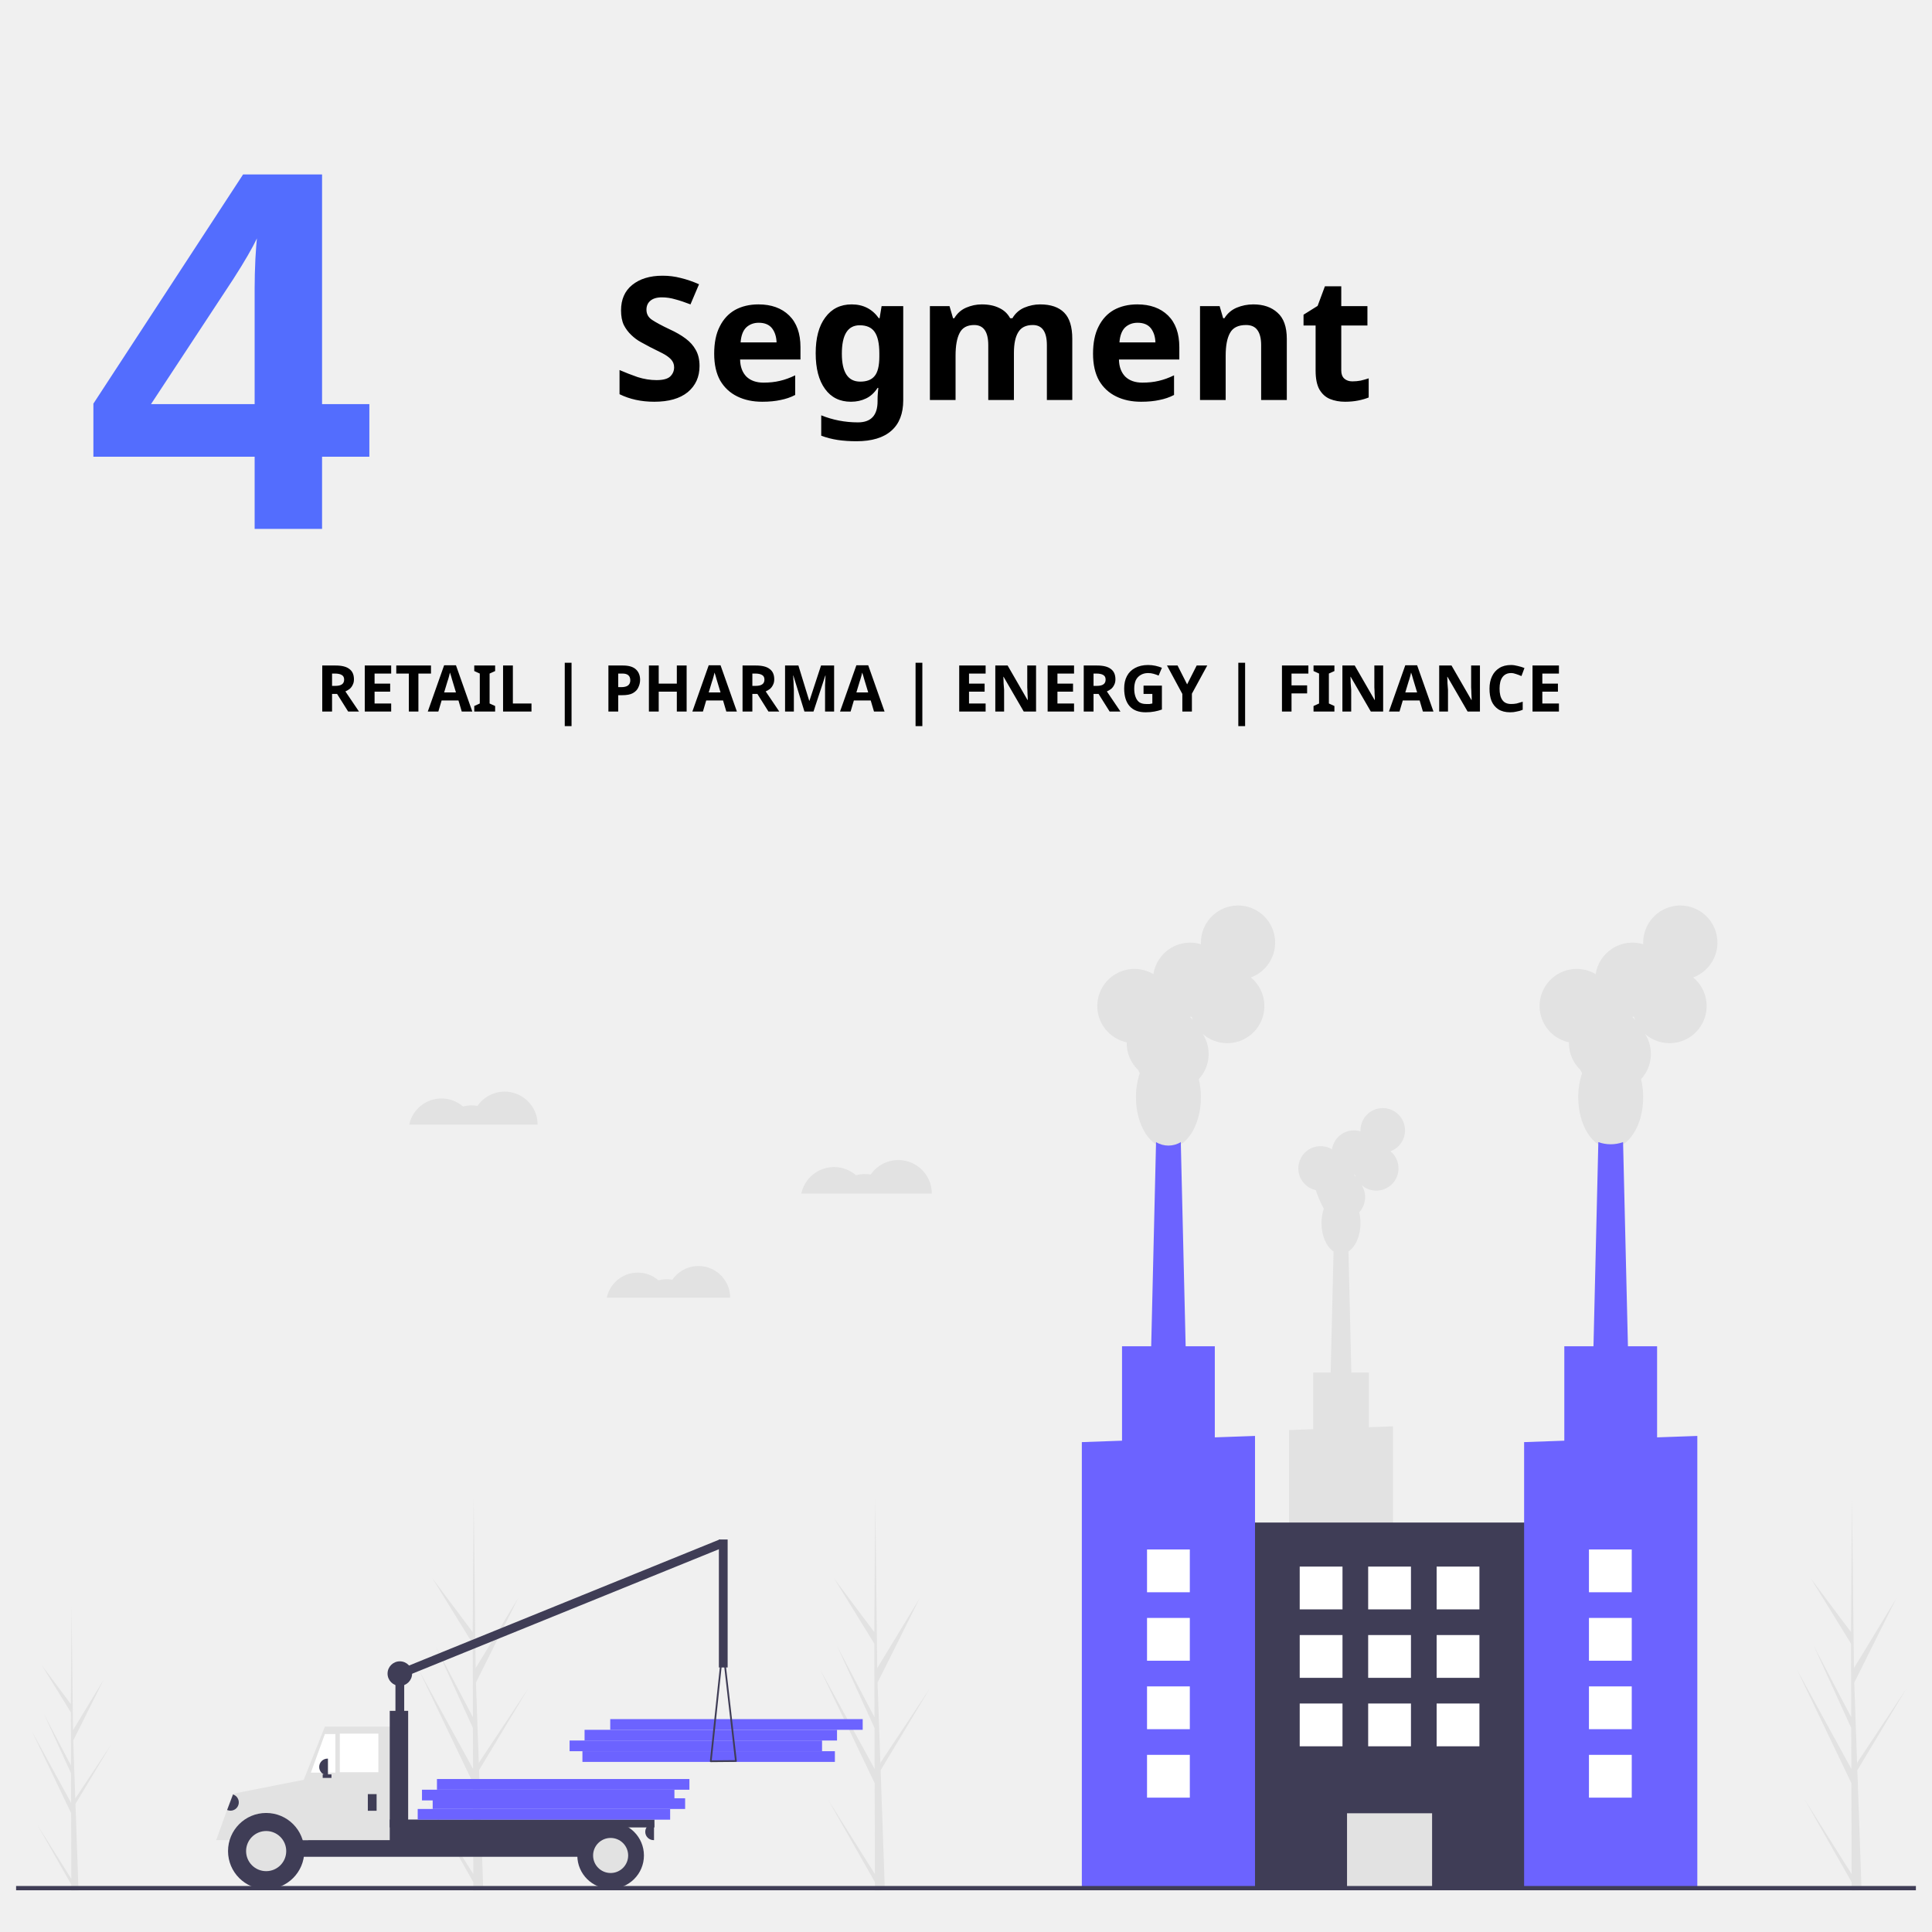
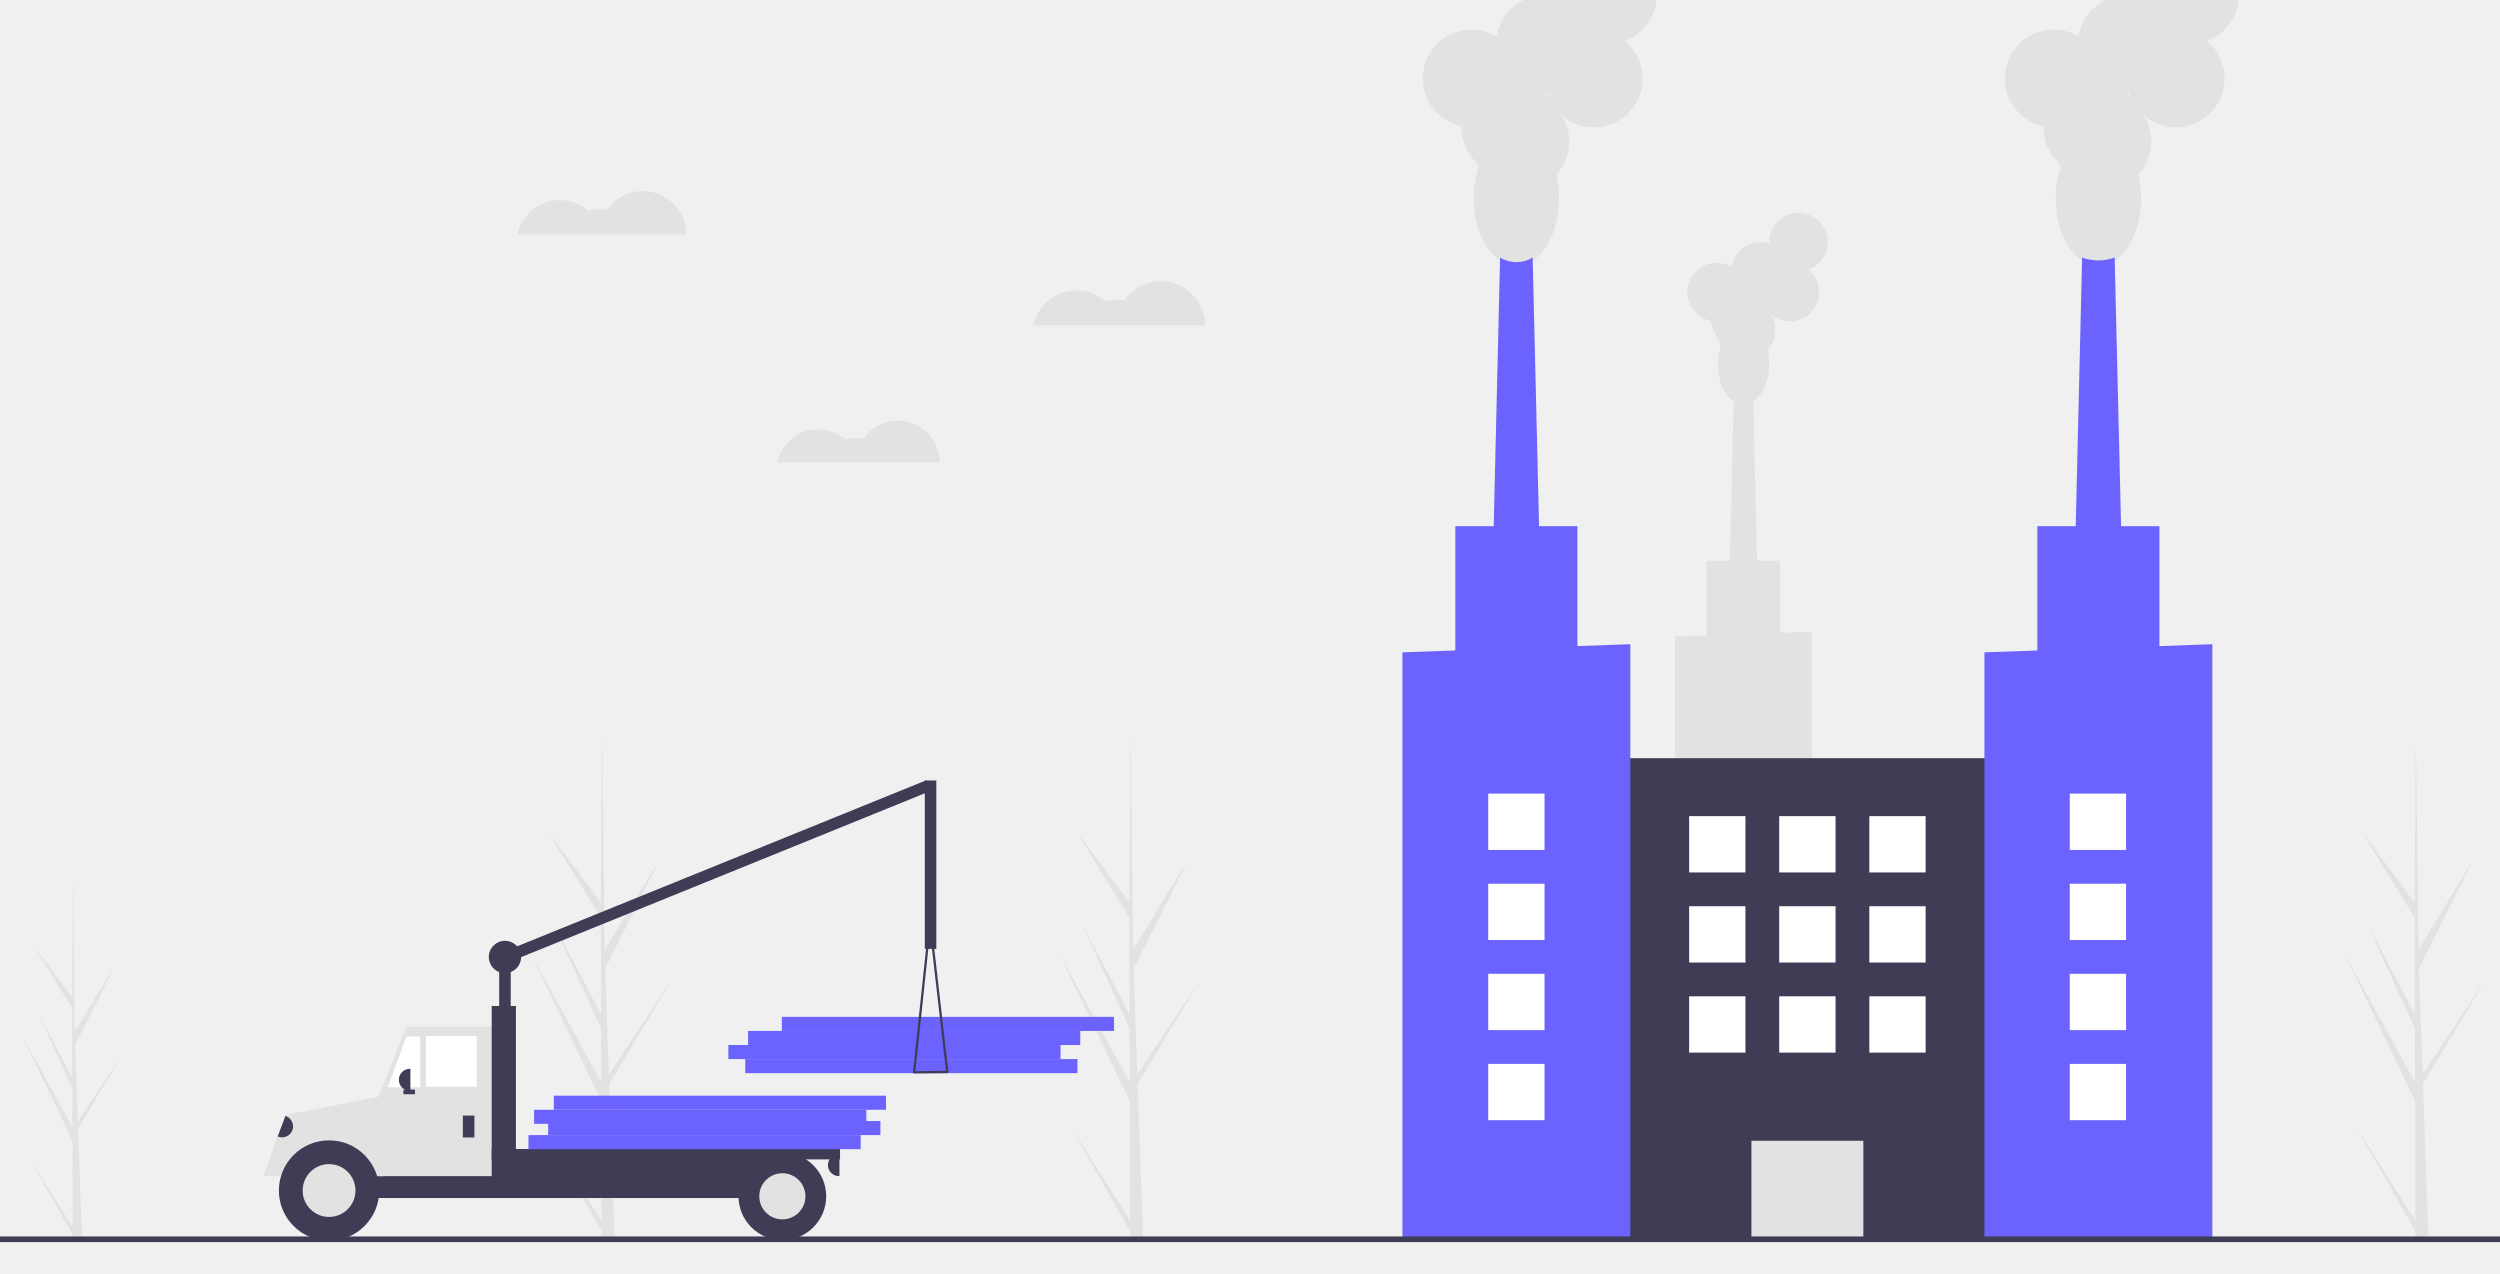
- <svg xmlns="http://www.w3.org/2000/svg" width="120" height="120" viewBox="0 0 120 120" version="1.1" id="svg1" xml:space="preserve">
+ <svg xmlns="http://www.w3.org/2000/svg" width="118" height="60.118" viewBox="0 0 118 60.118" version="1.1" id="svg1" xml:space="preserve">
  <defs id="defs1" />
-   <g id="layer1" style="display:inline" />
-   <text xml:space="preserve" style="font-style:normal;font-variant:normal;font-weight:bold;font-stretch:normal;font-size:32px;font-family:Arial;-inkscape-font-specification:'Arial, Bold';font-variant-ligatures:normal;font-variant-caps:normal;font-variant-numeric:normal;font-variant-east-asian:normal;text-align:center;text-anchor:middle;fill:#536dfe;fill-opacity:1;fill-rule:evenodd;stroke:none;stroke-width:2.33;stroke-linecap:round;stroke-miterlimit:4.1;paint-order:markers fill stroke" x="27.549" y="32.851" id="text5">
-     <tspan id="tspan5" style="font-size:32px;fill:#536dfe;fill-opacity:1;stroke-width:2.33" x="27.549" y="32.851">4</tspan>
+   <g id="layer1" style="display:inline" transform="translate(-1,-2.039037)" />
+   <text xml:space="preserve" style="font-style:normal;font-variant:normal;font-weight:bold;font-stretch:normal;font-size:10.667px;font-family:Sans;-inkscape-font-specification:'Sans, Bold';font-variant-ligatures:normal;font-variant-caps:normal;font-variant-numeric:normal;font-variant-east-asian:normal;text-align:center;text-anchor:middle;opacity:1;fill:#000000;fill-opacity:1;fill-rule:evenodd;stroke:none;stroke-width:2.33;stroke-linecap:round;stroke-miterlimit:4.1;paint-order:markers fill stroke" x="39.341" y="66.02" id="text8">
+     <tspan id="tspan8" x="39.341" y="66.02" />
  </text>
-   <text xml:space="preserve" style="font-style:normal;font-variant:normal;font-weight:bold;font-stretch:normal;font-size:10.667px;font-family:Sans;-inkscape-font-specification:'Sans, Bold';font-variant-ligatures:normal;font-variant-caps:normal;font-variant-numeric:normal;font-variant-east-asian:normal;text-align:center;text-anchor:middle;fill:#000000;fill-opacity:1;fill-rule:evenodd;stroke:none;stroke-width:2.33;stroke-linecap:round;stroke-miterlimit:4.1;paint-order:markers fill stroke" x="65.833" y="24.846" id="text3">
-     <tspan id="tspan3" x="65.833" y="24.846">Segment</tspan>
-   </text>
-   <g id="g7" transform="matrix(0.1328829,0,0,0.1328829,53.55926,78.8922)">
+   <g id="g7" transform="matrix(0.1328829,0,0,0.1328829,52.55926,20.11051)">
    <g id="g6" transform="translate(-395.5307,-170.4471)">
      <path d="m 369.701,672.443 -21.874,-34.714 21.885,38.496 0.012,3.955 q 2.341,-0.027 4.634,-0.179 l -1.784,-50.812 0.024,-0.393 -0.04,-0.075 -0.17,-4.801 22.872,-38.046 -22.895,34.451 -0.069,1.017 -1.348,-38.391 19.662,-39.364 -19.816,32.618 -0.922,-79.573 -0.004,-0.265 -0.003,0.261 -0.449,62.738 -18.788,-25.102 18.805,30.506 0.087,34.362 -17.433,-33.187 17.443,38.239 0.048,19.107 -25.323,-46.208 25.343,52.874 z" transform="translate(-156,-219.7372)" fill="#e2e2e2" id="path1" />
      <path d="m 557.413,672.443 -21.874,-34.714 21.885,38.496 0.012,3.955 q 2.341,-0.027 4.634,-0.179 l -1.784,-50.812 0.024,-0.393 -0.04,-0.075 -0.17,-4.801 22.872,-38.046 -22.895,34.451 -0.069,1.017 -1.348,-38.391 19.662,-39.364 -19.816,32.618 -0.922,-79.573 -0.004,-0.265 -0.003,0.261 -0.449,62.738 -18.788,-25.102 18.805,30.506 0.087,34.362 -17.433,-33.187 17.443,38.239 0.048,19.107 -25.323,-46.208 25.343,52.874 z" transform="translate(-156,-219.7372)" fill="#e2e2e2" id="path2" />
      <path d="m 181.811,674.676 -15.795,-25.067 15.803,27.797 0.008,2.856 q 1.69,-0.02 3.346,-0.13 l -1.288,-36.691 0.017,-0.284 -0.029,-0.054 -0.123,-3.467 16.515,-27.473 -16.533,24.877 -0.05,0.734 -0.973,-27.722 14.198,-28.424 -14.309,23.553 -0.666,-57.459 -0.003,-0.191 -0.002,0.188 -0.324,45.303 -13.567,-18.126 13.579,22.028 0.063,24.813 -12.588,-23.964 12.595,27.612 0.035,13.797 -18.286,-33.367 18.3,38.18 z" transform="translate(-156,-219.7372)" fill="#e2e2e2" id="path3" />
      <path d="m 1013.945,672.443 -21.874,-34.714 21.885,38.496 0.012,3.955 q 2.341,-0.027 4.634,-0.179 l -1.784,-50.812 0.023,-0.393 -0.04,-0.075 -0.17,-4.801 22.872,-38.046 -22.895,34.451 -0.068,1.017 -1.348,-38.391 19.662,-39.364 -19.816,32.618 -0.922,-79.573 v -0.265 0.261 l -0.449,62.738 -18.788,-25.102 18.805,30.506 0.087,34.362 -17.433,-33.187 17.443,38.239 0.048,19.107 -25.323,-46.208 25.343,52.874 z" transform="translate(-156,-219.7372)" fill="#e2e2e2" id="path4" />
      <rect x="420.714" y="615.033" width="118" height="5" transform="rotate(180,401.7139,507.664)" fill="#6c63ff" id="rect4" />
      <rect x="414.714" y="610.033" width="118" height="5" transform="rotate(180,395.7139,502.664)" fill="#6c63ff" id="rect5" />
      <rect x="421.714" y="605.033" width="118" height="5" transform="rotate(180,402.7139,497.664)" fill="#6c63ff" id="rect6" />
      <rect x="433.714" y="600.033" width="118" height="5" transform="rotate(180,414.7139,492.664)" fill="#6c63ff" id="rect7" />
      <rect x="333.313" y="577.937" width="4.097" height="29.088" transform="rotate(180,257.3615,482.613)" fill="#3f3d56" id="rect8" />
      <rect x="407.831" y="466.888" width="4.097" height="163.621" transform="rotate(-112.0915,257.8996,491.3511)" fill="#3f3d56" id="rect9" />
      <rect x="257.519" y="636.524" width="35.644" height="13.93" transform="rotate(180,197.3408,533.6203)" fill="#3f3d56" id="rect10" />
      <rect x="260.797" y="648.815" width="175.76" height="15.568" transform="rotate(180,270.6766,546.7306)" fill="#3f3d56" id="rect11" />
      <polygon points="144.332,383.806 133.68,410.565 133.68,436.862 175.879,436.862 175.879,383.806 " fill="#e2e2e2" id="polygon11" />
      <rect x="307.297" y="606.821" width="18.027" height="18.027" transform="rotate(180,238.3106,505.9657)" fill="#ffffff" id="rect12" />
-       <polygon points="137.777,405.315 149.249,405.315 149.249,387.289 144.332,387.289 " fill="#ffffff" id="polygon12" />
+       <polygon points="149.249,387.289 144.332,387.289 137.777,405.315 149.249,405.315 " fill="#ffffff" id="polygon12" />
      <rect x="320.408" y="635.09" width="4.097" height="7.784" transform="rotate(180,244.456,529.1136)" fill="#3f3d56" id="rect13" />
      <path d="m 297.669,618.497 h 0.205 a 3.892,3.892 0 0 1 3.892,3.892 v 0 a 3.892,3.892 0 0 1 -3.892,3.892 h -0.205 v -7.784 z" transform="rotate(180,221.7178,512.5209)" fill="#3f3d56" id="path13" />
      <path d="m 450.077,648.815 h 0.205 a 3.892,3.892 0 0 1 3.892,3.892 v 0 a 3.892,3.892 0 0 1 -3.892,3.892 h -0.205 v -7.784 z" transform="rotate(180,374.1251,542.8384)" fill="#3f3d56" id="path14" />
      <path d="m 273.292,648.756 a 20.27,20.27 0 0 0 -15.756,7.843 h -8.007 l 7.784,-21.684 36.258,-7.151 -1.024,28.835 H 289.048 a 20.27,20.27 0 0 0 -15.756,-7.843 z" transform="translate(-156,-219.7372)" fill="#e2e2e2" id="path15" />
      <circle cx="116.883" cy="441.983" r="17.822" fill="#3f3d56" id="circle15" />
      <circle cx="116.883" cy="441.983" r="9.38" fill="#e2e2e2" id="circle16" />
      <circle cx="277.894" cy="444.032" r="15.568" fill="#3f3d56" id="circle17" />
      <circle cx="277.894" cy="444.032" r="8.194" fill="#e2e2e2" id="circle18" />
      <rect x="330.65" y="596.169" width="8.604" height="62.069" transform="rotate(180,256.9518,517.3348)" fill="#3f3d56" id="rect18" />
      <rect x="330.65" y="646.971" width="123.729" height="3.687" transform="rotate(180,314.5142,538.9463)" fill="#3f3d56" id="rect19" />
      <rect x="299.308" y="625.872" width="4.097" height="1.639" transform="rotate(180,223.3566,516.8227)" fill="#3f3d56" id="rect20" />
      <path d="m 480.394,620.002 a 0.41,0.41 0 0 1 -0.104,-0.318 l 5.65,-53.432 a 0.41,0.41 0 0 1 0.406,-0.367 h 0.002 a 0.41,0.41 0 0 1 0.407,0.363 L 492.866,619.569 a 0.41,0.41 0 0 1 -0.403,0.456 l -11.761,0.111 h -0.004 a 0.409,0.409 0 0 1 -0.303,-0.134 z m 5.97,-49.966 -5.211,49.277 L 492,619.21 Z" transform="translate(-156,-219.7372)" fill="#3f3d56" id="path20" />
      <path d="m 255.88,635.705 h 0.205 a 3.892,3.892 0 0 1 3.892,3.892 v 0 a 3.892,3.892 0 0 1 -3.892,3.892 h -0.205 v -7.784 z" transform="rotate(20.71738,780.996,103.0069)" fill="#3f3d56" id="path21" />
      <rect x="484.491" y="516.073" width="4.097" height="59.816" transform="rotate(180,408.5397,436.1123)" fill="#3f3d56" id="rect21" />
      <circle cx="179.361" cy="359.02" r="5.736" fill="#3f3d56" id="circle21" />
      <rect x="343.714" y="642.033" width="118" height="5" transform="rotate(180,324.7139,534.664)" fill="#6c63ff" id="rect22" />
      <rect x="350.714" y="637.033" width="118" height="5" transform="rotate(180,331.7139,529.664)" fill="#6c63ff" id="rect23" />
      <rect x="345.714" y="633.033" width="118" height="5" transform="rotate(180,326.7139,525.664)" fill="#6c63ff" id="rect24" />
      <rect x="352.714" y="628.033" width="118" height="5" transform="rotate(180,333.7139,520.664)" fill="#6c63ff" id="rect25" />
      <path d="m 538.337,341.979 a 15.596,15.596 0 0 1 10.237,3.814 15.606,15.606 0 0 1 6.887,-0.303 15.66,15.66 0 0 1 28.555,8.887 h -60.997 a 15.665,15.665 0 0 1 15.318,-12.399 z" transform="translate(-156,-219.7372)" fill="#e2e2e2" id="path25" />
      <path d="m 446.572,391.327 a 14.744,14.744 0 0 1 9.678,3.606 14.755,14.755 0 0 1 6.511,-0.286 14.805,14.805 0 0 1 26.996,8.402 h -57.667 a 14.81,14.81 0 0 1 14.482,-11.722 z" transform="translate(-156,-219.7372)" fill="#e2e2e2" id="path26" />
      <path d="m 354.824,309.935 a 15.341,15.341 0 0 1 10.069,3.752 15.351,15.351 0 0 1 6.775,-0.298 15.404,15.404 0 0 1 28.088,8.742 h -60 a 15.409,15.409 0 0 1 15.068,-12.196 z" transform="translate(-156,-219.7372)" fill="#e2e2e2" id="path27" />
      <path d="M 750.999,464.923 V 589.828 H 799.573 V 463.188 l -11.276,0.403 v -25.557 h -8.179 l -1.348,-56.604 c 3.3,-2.151 5.623,-7.258 5.623,-13.222 a 21.669,21.669 0 0 0 -0.594,-5.084 10.4,10.4 0 0 0 1.12,-12.668 10.407,10.407 0 1 0 13.487,-15.851 10.41,10.41 0 1 0 -14.014,-9.767 c 0,0.152 0.005,0.304 0.011,0.454 a 10.415,10.415 0 0 0 -13.338,8.383 10.409,10.409 0 1 0 -7.485,19.127 c -0.002,0.076 -0.006,0.151 -0.006,0.227 a 50.599,50.599 0 0 0 3.676,8.435 21.026,21.026 0 0 0 -1.074,6.745 c 0,5.964 2.322,11.072 5.623,13.222 l -1.348,56.604 h -8.178 v 26.487 z m 30.332,-119.268 0.027,6.1e-4 c 0.15,0 0.299,-0.005 0.448,-0.011 q 0.141,0.461 0.322,0.904 a 10.453,10.453 0 0 0 -0.796,-0.893 z" transform="translate(-156,-219.7372)" fill="#e2e2e2" id="path28-7" />
      <rect x="724.254" y="508.148" width="147.458" height="170.589" transform="rotate(180,719.9829,483.5741)" fill="#3f3d56" id="rect28" />
      <rect x="778.105" y="644.041" width="39.756" height="34.696" transform="rotate(180,719.9829,551.5206)" fill="#e2e2e2" id="rect29" />
      <path d="m 675.111,283.692 c -0.003,0.126 -0.01,0.251 -0.01,0.377 a 17.293,17.293 0 0 0 5.26,12.437 17.329,17.329 0 0 0 0.867,1.62 35.029,35.029 0 0 0 -1.79,11.241 c 0,13.174 6.796,23.854 15.18,23.854 8.384,0 15.18,-10.68 15.18,-23.854 a 36.105,36.105 0 0 0 -0.989,-8.473 17.334,17.334 0 0 0 1.867,-21.113 17.346,17.346 0 1 0 22.479,-26.419 17.35,17.35 0 1 0 -23.356,-16.278 c 0,0.254 0.008,0.506 0.019,0.757 a 17.359,17.359 0 0 0 -22.23,13.971 17.348,17.348 0 1 0 -12.476,31.879 z m 29.627,-11.911 c 0.25,0 0.499,-0.008 0.746,-0.019 q 0.233,0.769 0.536,1.506 a 17.387,17.387 0 0 0 -1.327,-1.488 z" transform="translate(-156,-219.7372)" fill="#e2e2e2" id="path29-5" />
      <path d="m 685.941,451.767 h 17.35 l -0.62,-26.02 v -0.01 l -2.271,-95.41 a 11.095,11.095 0 0 1 -11.57,0 l -2.27,95.41 v 0.01 z" transform="translate(-156,-219.7372)" fill="#6c63ff" id="path30-6" />
-       <polygon points="498.141,250.82 498.141,459 579.092,459 579.092,247.93 560.301,248.6 560.301,206.01 516.931,206.01 516.931,250.15 " fill="#6c63ff" id="polygon30" />
+       <polygon points="579.092,459 579.092,247.93 560.301,248.6 560.301,206.01 516.931,206.01 516.931,250.15 498.141,250.82 498.141,459 " fill="#6c63ff" id="polygon30" />
      <path d="m 881.841,283.692 c -0.003,0.126 -0.01,0.251 -0.01,0.377 a 17.293,17.293 0 0 0 5.26,12.437 17.329,17.329 0 0 0 0.867,1.62 35.029,35.029 0 0 0 -1.79,11.241 c 0,13.174 6.796,23.854 15.18,23.854 8.384,0 15.18,-10.68 15.18,-23.854 a 36.106,36.106 0 0 0 -0.989,-8.473 17.334,17.334 0 0 0 1.867,-21.113 17.346,17.346 0 1 0 22.479,-26.419 17.35,17.35 0 1 0 -23.356,-16.278 c 0,0.254 0.008,0.506 0.019,0.757 a 17.359,17.359 0 0 0 -22.23,13.971 17.348,17.348 0 1 0 -12.476,31.879 z M 911.468,271.781 c 0.25,0 0.499,-0.008 0.746,-0.019 q 0.233,0.769 0.536,1.506 a 17.385,17.385 0 0 0 -1.327,-1.488 z" transform="translate(-156,-219.7372)" fill="#e2e2e2" id="path31-1" />
      <path d="m 892.674,451.767 h 17.348 L 907.131,330.331 a 17.101,17.101 0 0 1 -11.565,0 z" transform="translate(-156,-219.7372)" fill="#6c63ff" id="path32-7" />
-       <polygon points="723.661,250.15 704.871,250.82 704.871,459 785.831,459 785.831,247.93 779.181,248.17 767.031,248.6 767.031,206.01 723.661,206.01 " fill="#6c63ff" id="polygon32" />
+       <polygon points="704.871,250.82 704.871,459 785.831,459 785.831,247.93 779.181,248.17 767.031,248.6 767.031,206.01 723.661,206.01 723.661,250.15 " fill="#6c63ff" id="polygon32" />
      <rect x="819.983" y="528.737" width="20" height="20" transform="rotate(180,751.9829,428.8686)" fill="#ffffff" id="rect32" />
      <rect x="787.983" y="528.737" width="20" height="20" transform="rotate(180,719.9829,428.8686)" fill="#ffffff" id="rect33" />
      <rect x="755.983" y="528.737" width="20" height="20" transform="rotate(180,687.9829,428.8686)" fill="#ffffff" id="rect34" />
      <rect x="819.983" y="560.737" width="20" height="20" transform="rotate(180,751.9829,460.8686)" fill="#ffffff" id="rect35" />
      <rect x="787.983" y="560.737" width="20" height="20" transform="rotate(180,719.9829,460.8686)" fill="#ffffff" id="rect36" />
      <rect x="755.983" y="560.737" width="20" height="20" transform="rotate(180,687.9829,460.8686)" fill="#ffffff" id="rect37" />
      <rect x="819.983" y="592.737" width="20" height="20" transform="rotate(180,751.9829,492.8686)" fill="#ffffff" id="rect38" />
      <rect x="787.983" y="592.737" width="20" height="20" transform="rotate(180,719.9829,492.8686)" fill="#ffffff" id="rect39" />
      <rect x="755.983" y="592.737" width="20" height="20" transform="rotate(180,687.9829,492.8686)" fill="#ffffff" id="rect40" />
      <rect x="684.618" y="520.737" width="20" height="20" transform="rotate(180,616.6176,420.8686)" fill="#ffffff" id="rect41" />
      <rect x="684.618" y="552.737" width="20" height="20" transform="rotate(180,616.6176,452.8686)" fill="#ffffff" id="rect42" />
      <rect x="684.618" y="584.737" width="20" height="20" transform="rotate(180,616.6176,484.8686)" fill="#ffffff" id="rect43" />
      <rect x="684.618" y="616.737" width="20" height="20" transform="rotate(180,616.6176,516.8686)" fill="#ffffff" id="rect44" />
      <rect x="891.181" y="520.737" width="20" height="20" transform="rotate(180,823.1814,420.8686)" fill="#ffffff" id="rect45" />
      <rect x="891.181" y="552.737" width="20" height="20" transform="rotate(180,823.1814,452.8686)" fill="#ffffff" id="rect46" />
      <rect x="891.181" y="584.737" width="20" height="20" transform="rotate(180,823.1814,484.8686)" fill="#ffffff" id="rect47" />
      <rect x="891.181" y="616.737" width="20" height="20" transform="rotate(180,823.1814,516.8686)" fill="#ffffff" id="rect48" />
      <rect y="458.295" width="888" height="2" fill="#3f3d56" id="rect49" x="0" />
    </g>
  </g>
-   <text xml:space="preserve" style="font-style:normal;font-variant:normal;font-weight:bold;font-stretch:normal;font-size:10.667px;font-family:Sans;-inkscape-font-specification:'Sans, Bold';font-variant-ligatures:normal;font-variant-caps:normal;font-variant-numeric:normal;font-variant-east-asian:normal;text-align:center;text-anchor:middle;opacity:1;fill:#000000;fill-opacity:1;fill-rule:evenodd;stroke:none;stroke-width:2.33;stroke-linecap:round;stroke-miterlimit:4.1;paint-order:markers fill stroke" x="40.341" y="68.059" id="text8">
-     <tspan id="tspan8" x="40.341" y="68.059" />
-   </text>
-   <text xml:space="preserve" style="font-weight:bold;font-size:4px;font-family:Sans;-inkscape-font-specification:'Sans, Bold';text-align:center;text-anchor:middle;opacity:0.996;fill:#000000;fill-opacity:1;fill-rule:evenodd;stroke-width:2.33;stroke-linecap:round;stroke-miterlimit:4.1;paint-order:markers fill stroke;font-style:normal;font-stretch:normal;font-variant:normal;font-variant-ligatures:normal;font-variant-caps:normal;font-variant-numeric:normal;font-variant-east-asian:normal" x="59.924" y="44.196" id="text7">
-     <tspan id="tspan7" x="59.924" y="44.196" style="font-style:normal;font-variant:normal;font-weight:bold;font-stretch:normal;font-size:4px;font-family:Sans;-inkscape-font-specification:'Sans, Bold';font-variant-ligatures:normal;font-variant-caps:normal;font-variant-numeric:normal;font-variant-east-asian:normal;fill:#000000;fill-opacity:1">RETAIL | PHARMA | ENERGY | FINANCE</tspan>
-   </text>
</svg>
